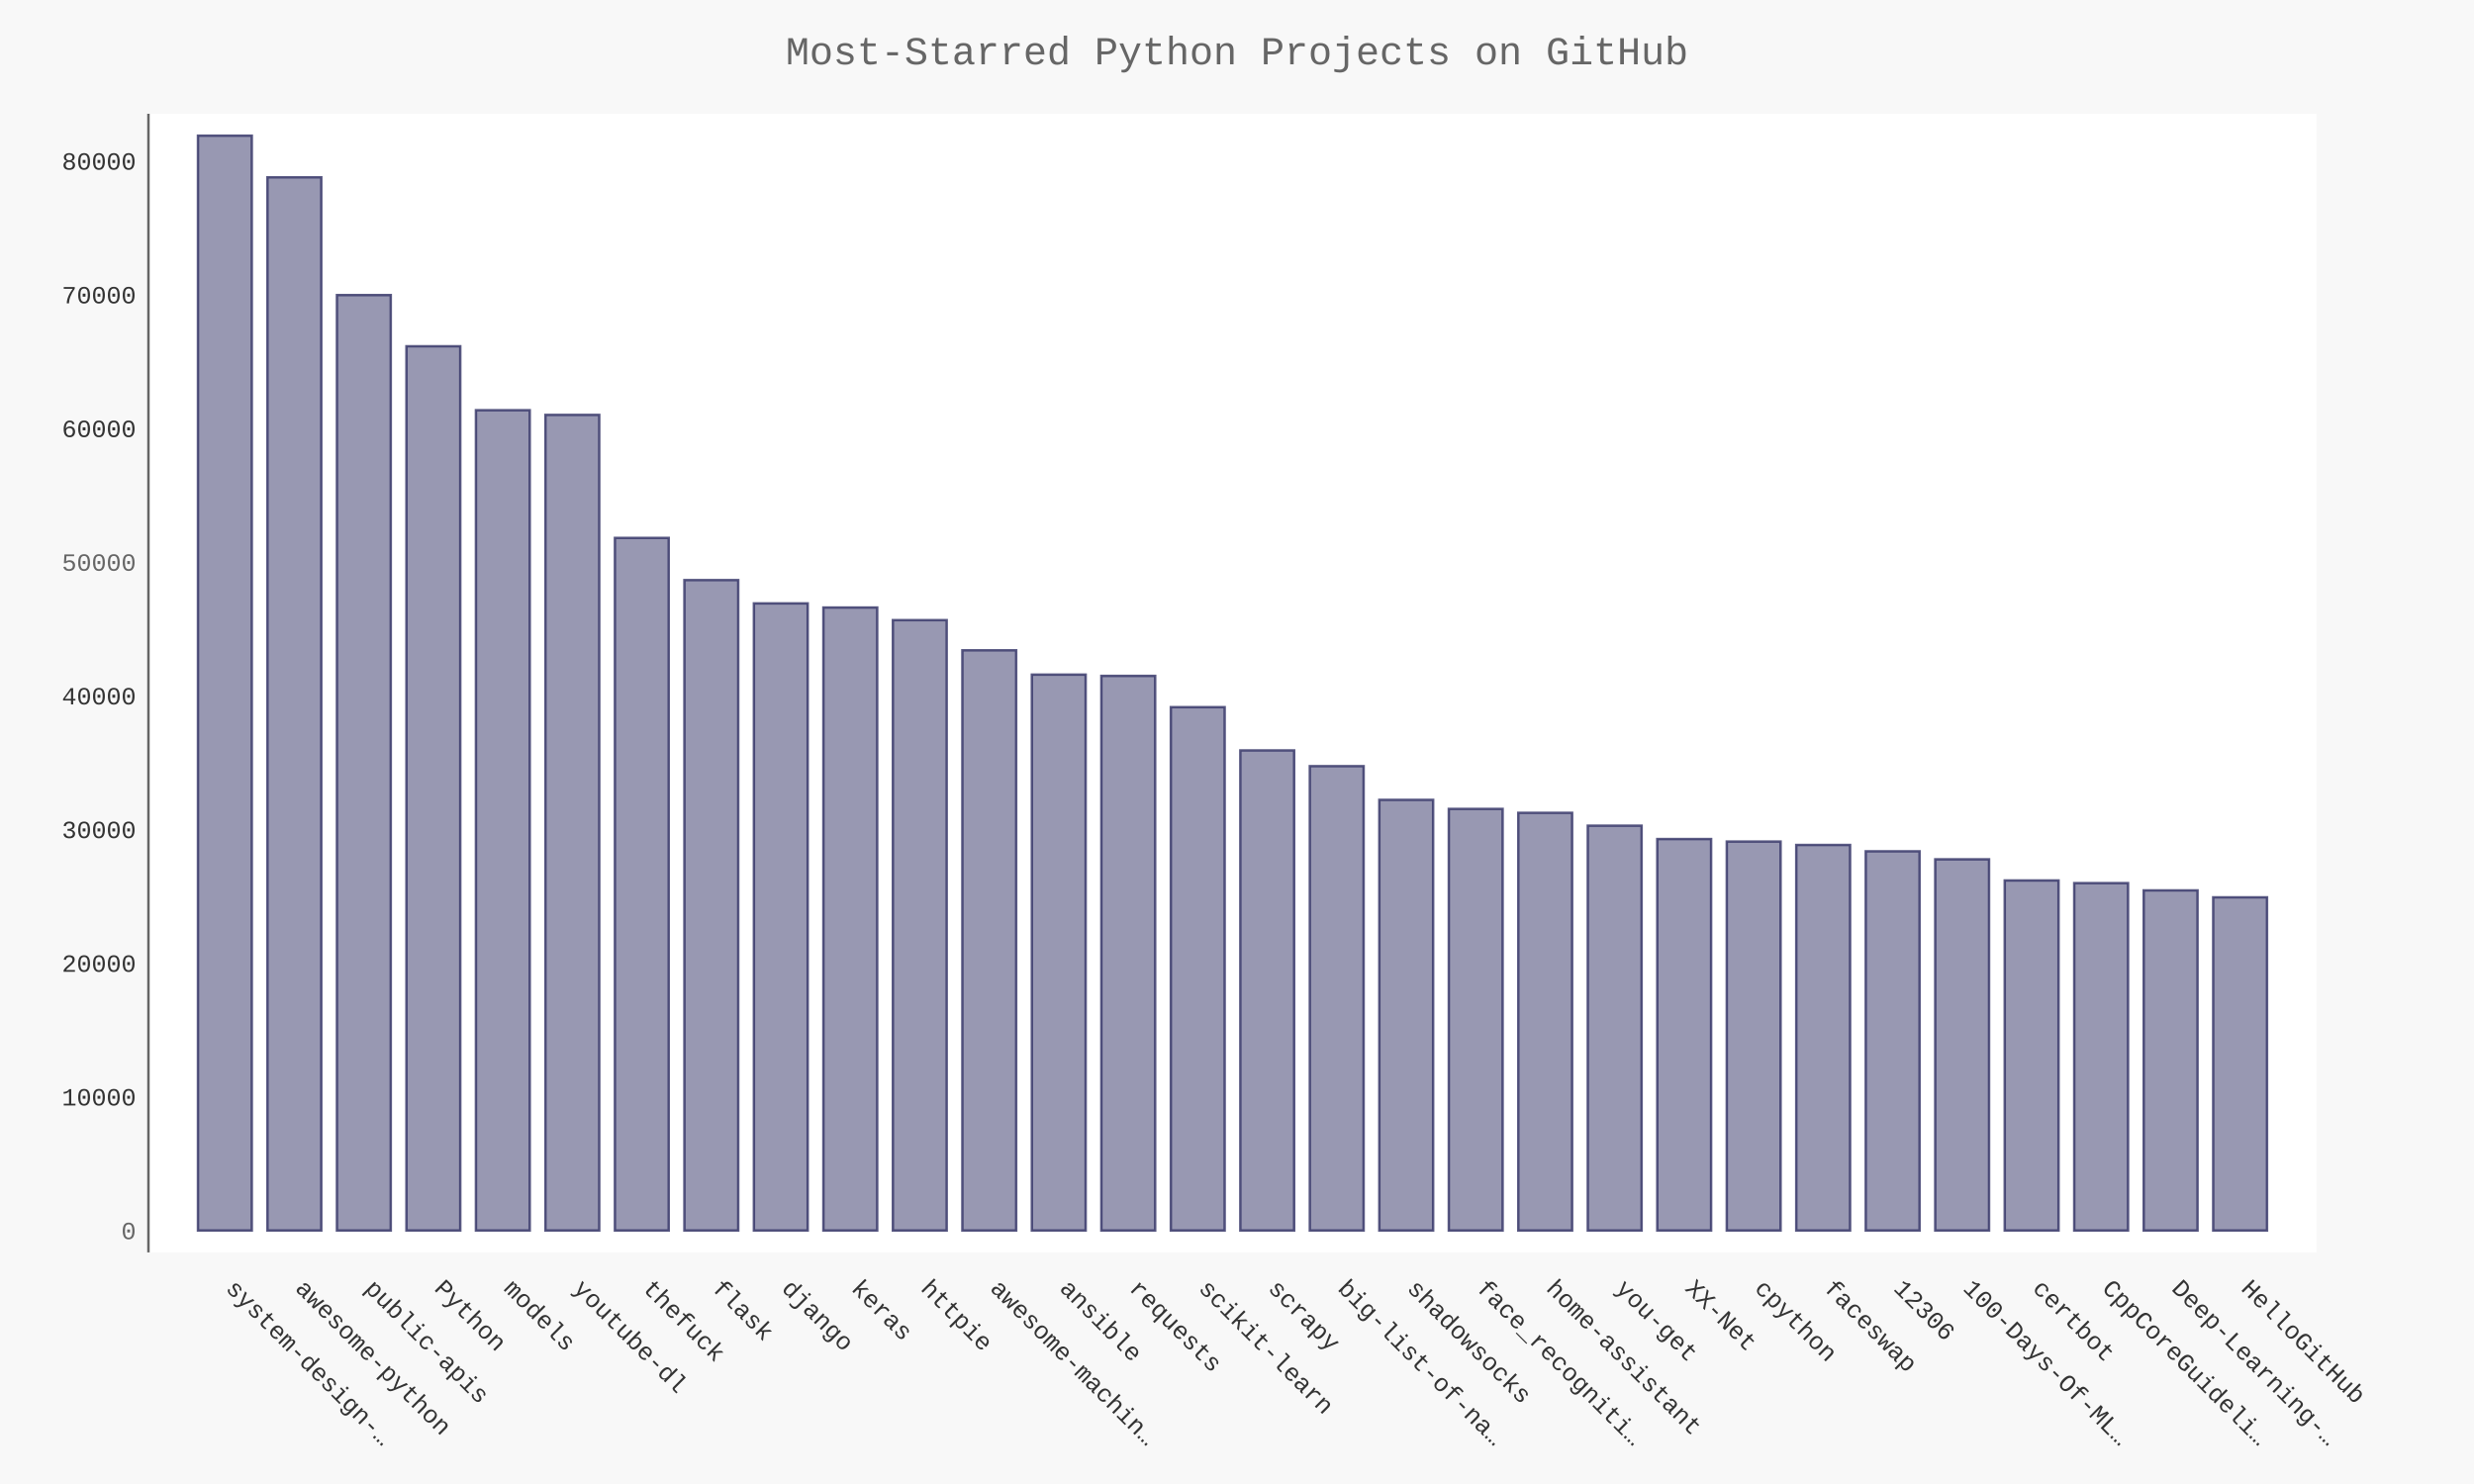
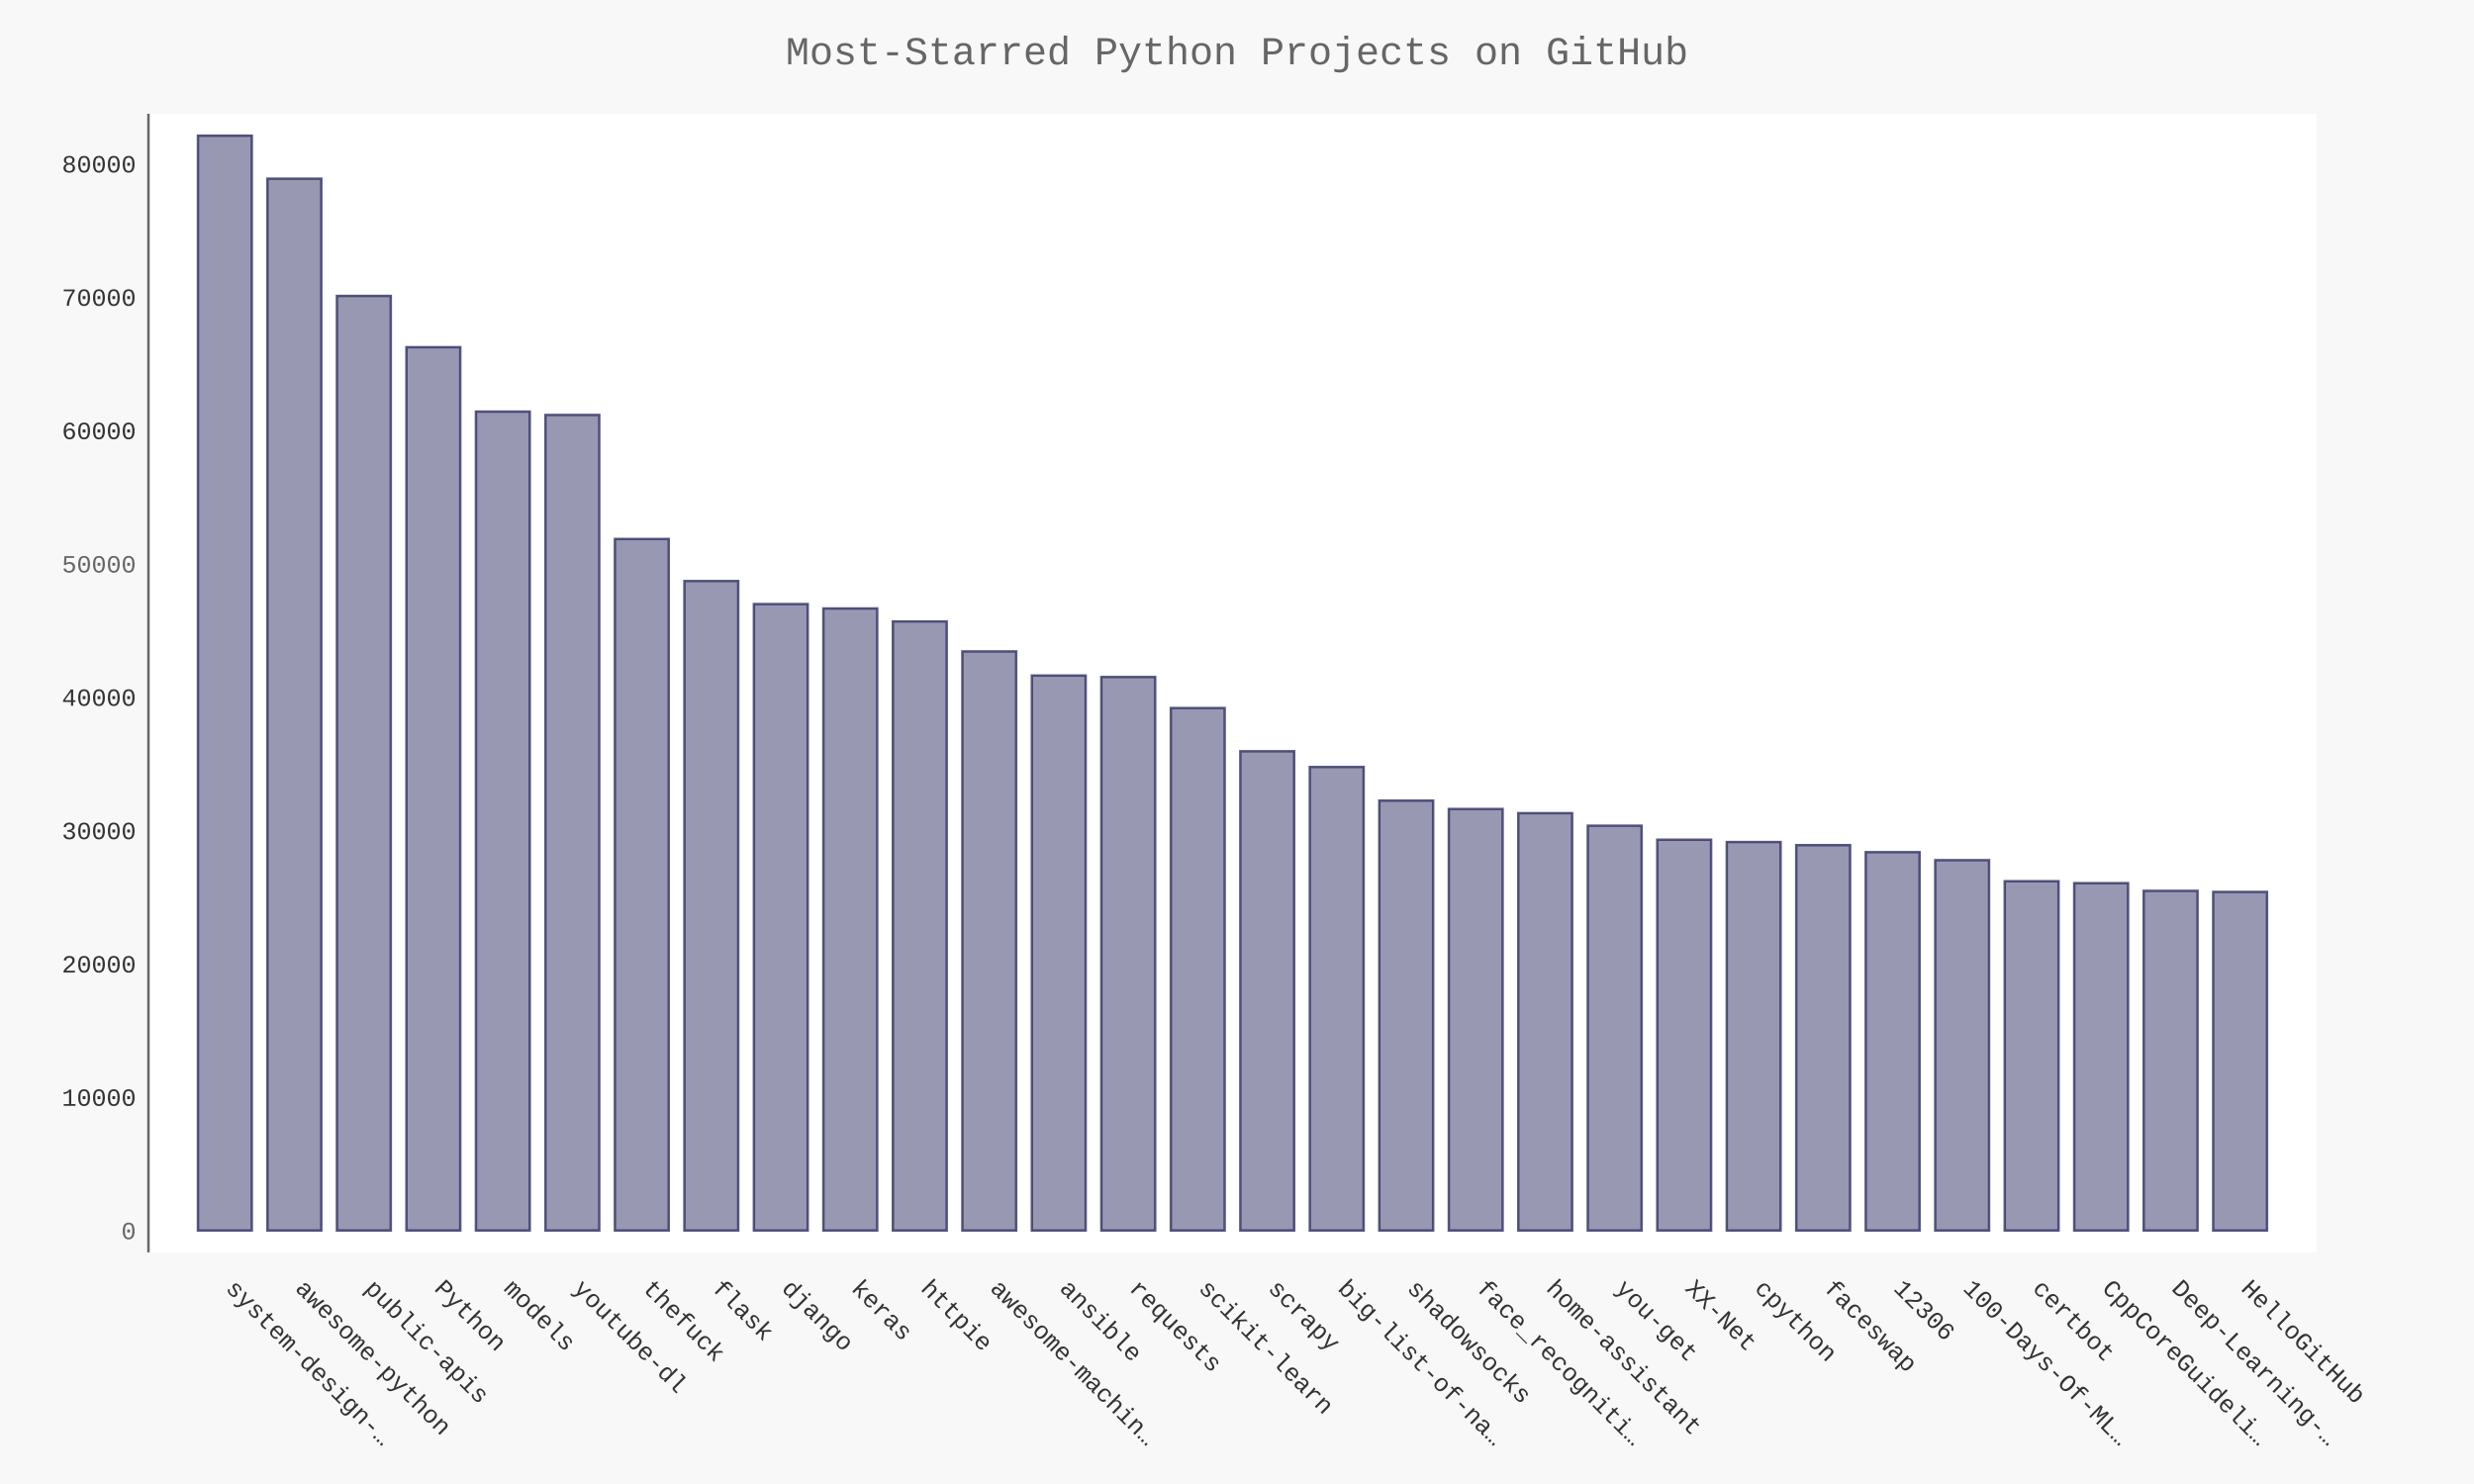
- <svg xmlns="http://www.w3.org/2000/svg" id="chart-fe923cab-a048-4718-bad2-203f5459e405" class="pygal-chart" viewBox="0 0 1000 600">
+ <svg xmlns="http://www.w3.org/2000/svg" xmlns:xlink="http://www.w3.org/1999/xlink" id="chart-261859da-b14a-4b76-8d7b-2ad2fc90c493" class="pygal-chart" viewBox="0 0 1000 600">
  <defs>
-     <style type="text/css">#chart-fe923cab-a048-4718-bad2-203f5459e405{-webkit-user-select:none;-webkit-font-smoothing:antialiased;font-family:Consolas,"Liberation Mono",Menlo,Courier,monospace}#chart-fe923cab-a048-4718-bad2-203f5459e405 .title{font-family:Consolas,"Liberation Mono",Menlo,Courier,monospace;font-size:16px}#chart-fe923cab-a048-4718-bad2-203f5459e405 .legends .legend text{font-family:Consolas,"Liberation Mono",Menlo,Courier,monospace;font-size:14px}#chart-fe923cab-a048-4718-bad2-203f5459e405 .axis text{font-family:Consolas,"Liberation Mono",Menlo,Courier,monospace;font-size:10px}#chart-fe923cab-a048-4718-bad2-203f5459e405 .axis text.major{font-family:Consolas,"Liberation Mono",Menlo,Courier,monospace;font-size:10px}#chart-fe923cab-a048-4718-bad2-203f5459e405 .text-overlay text.value{font-family:Consolas,"Liberation Mono",Menlo,Courier,monospace;font-size:16px}#chart-fe923cab-a048-4718-bad2-203f5459e405 .text-overlay text.label{font-family:Consolas,"Liberation Mono",Menlo,Courier,monospace;font-size:10px}#chart-fe923cab-a048-4718-bad2-203f5459e405 .tooltip{font-family:Consolas,"Liberation Mono",Menlo,Courier,monospace;font-size:14px}#chart-fe923cab-a048-4718-bad2-203f5459e405 text.no_data{font-family:Consolas,"Liberation Mono",Menlo,Courier,monospace;font-size:64px}
- #chart-fe923cab-a048-4718-bad2-203f5459e405{background-color:#f8f8f8}#chart-fe923cab-a048-4718-bad2-203f5459e405 path,#chart-fe923cab-a048-4718-bad2-203f5459e405 line,#chart-fe923cab-a048-4718-bad2-203f5459e405 rect,#chart-fe923cab-a048-4718-bad2-203f5459e405 circle{-webkit-transition:250ms ease-in;-moz-transition:250ms ease-in;transition:250ms ease-in}#chart-fe923cab-a048-4718-bad2-203f5459e405 .graph &gt; .background{fill:#f8f8f8}#chart-fe923cab-a048-4718-bad2-203f5459e405 .plot &gt; .background{fill:#ffffff}#chart-fe923cab-a048-4718-bad2-203f5459e405 .graph{fill:#333}#chart-fe923cab-a048-4718-bad2-203f5459e405 text.no_data{fill:#666}#chart-fe923cab-a048-4718-bad2-203f5459e405 .title{fill:#666}#chart-fe923cab-a048-4718-bad2-203f5459e405 .legends .legend text{fill:#333}#chart-fe923cab-a048-4718-bad2-203f5459e405 .legends .legend:hover text{fill:#666}#chart-fe923cab-a048-4718-bad2-203f5459e405 .axis .line{stroke:#666}#chart-fe923cab-a048-4718-bad2-203f5459e405 .axis .guide.line{stroke:rgba(0,0,0,0.5)}#chart-fe923cab-a048-4718-bad2-203f5459e405 .axis .major.line{stroke:#333}#chart-fe923cab-a048-4718-bad2-203f5459e405 .axis text.major{fill:#666}#chart-fe923cab-a048-4718-bad2-203f5459e405 .axis.y .guides:hover .guide.line,#chart-fe923cab-a048-4718-bad2-203f5459e405 .line-graph .axis.x .guides:hover .guide.line,#chart-fe923cab-a048-4718-bad2-203f5459e405 .stackedline-graph .axis.x .guides:hover .guide.line,#chart-fe923cab-a048-4718-bad2-203f5459e405 .xy-graph .axis.x .guides:hover .guide.line{stroke:#666}#chart-fe923cab-a048-4718-bad2-203f5459e405 .axis .guides:hover text{fill:#666}#chart-fe923cab-a048-4718-bad2-203f5459e405 .reactive{fill-opacity:.5;stroke-opacity:.8}#chart-fe923cab-a048-4718-bad2-203f5459e405 .ci{stroke:#333}#chart-fe923cab-a048-4718-bad2-203f5459e405 .reactive.active,#chart-fe923cab-a048-4718-bad2-203f5459e405 .active .reactive{fill-opacity:.9;stroke-opacity:.9;stroke-width:4}#chart-fe923cab-a048-4718-bad2-203f5459e405 .ci .reactive.active{stroke-width:1.5}#chart-fe923cab-a048-4718-bad2-203f5459e405 .series text{fill:#666}#chart-fe923cab-a048-4718-bad2-203f5459e405 .tooltip rect{fill:#ffffff;stroke:#666;-webkit-transition:opacity 250ms ease-in;-moz-transition:opacity 250ms ease-in;transition:opacity 250ms ease-in}#chart-fe923cab-a048-4718-bad2-203f5459e405 .tooltip .label{fill:#333}#chart-fe923cab-a048-4718-bad2-203f5459e405 .tooltip .label{fill:#333}#chart-fe923cab-a048-4718-bad2-203f5459e405 .tooltip .legend{font-size:.8em;fill:rgba(0,0,0,0.5)}#chart-fe923cab-a048-4718-bad2-203f5459e405 .tooltip .x_label{font-size:.6em;fill:#666}#chart-fe923cab-a048-4718-bad2-203f5459e405 .tooltip .xlink{font-size:.5em;text-decoration:underline}#chart-fe923cab-a048-4718-bad2-203f5459e405 .tooltip .value{font-size:1.5em}#chart-fe923cab-a048-4718-bad2-203f5459e405 .bound{font-size:.5em}#chart-fe923cab-a048-4718-bad2-203f5459e405 .max-value{font-size:.75em;fill:rgba(0,0,0,0.5)}#chart-fe923cab-a048-4718-bad2-203f5459e405 .map-element{fill:#ffffff;stroke:rgba(0,0,0,0.5) !important}#chart-fe923cab-a048-4718-bad2-203f5459e405 .map-element .reactive{fill-opacity:inherit;stroke-opacity:inherit}#chart-fe923cab-a048-4718-bad2-203f5459e405 .color-0,#chart-fe923cab-a048-4718-bad2-203f5459e405 .color-0 a:visited{stroke:#333366;fill:#333366}#chart-fe923cab-a048-4718-bad2-203f5459e405 .text-overlay .color-0 text{fill:black}
- #chart-fe923cab-a048-4718-bad2-203f5459e405 text.no_data{text-anchor:middle}#chart-fe923cab-a048-4718-bad2-203f5459e405 .guide.line{fill:none}#chart-fe923cab-a048-4718-bad2-203f5459e405 .centered{text-anchor:middle}#chart-fe923cab-a048-4718-bad2-203f5459e405 .title{text-anchor:middle}#chart-fe923cab-a048-4718-bad2-203f5459e405 .legends .legend text{fill-opacity:1}#chart-fe923cab-a048-4718-bad2-203f5459e405 .axis.x text{text-anchor:middle}#chart-fe923cab-a048-4718-bad2-203f5459e405 .axis.x:not(.web) text[transform]{text-anchor:start}#chart-fe923cab-a048-4718-bad2-203f5459e405 .axis.x:not(.web) text[transform].backwards{text-anchor:end}#chart-fe923cab-a048-4718-bad2-203f5459e405 .axis.y text{text-anchor:end}#chart-fe923cab-a048-4718-bad2-203f5459e405 .axis.y text[transform].backwards{text-anchor:start}#chart-fe923cab-a048-4718-bad2-203f5459e405 .axis.y2 text{text-anchor:start}#chart-fe923cab-a048-4718-bad2-203f5459e405 .axis.y2 text[transform].backwards{text-anchor:end}#chart-fe923cab-a048-4718-bad2-203f5459e405 .axis .guide.line{stroke-dasharray:4,4}#chart-fe923cab-a048-4718-bad2-203f5459e405 .axis .major.guide.line{stroke-dasharray:6,6}#chart-fe923cab-a048-4718-bad2-203f5459e405 .horizontal .axis.y .guide.line,#chart-fe923cab-a048-4718-bad2-203f5459e405 .horizontal .axis.y2 .guide.line,#chart-fe923cab-a048-4718-bad2-203f5459e405 .vertical .axis.x .guide.line{opacity:0}#chart-fe923cab-a048-4718-bad2-203f5459e405 .horizontal .axis.always_show .guide.line,#chart-fe923cab-a048-4718-bad2-203f5459e405 .vertical .axis.always_show .guide.line{opacity:1 !important}#chart-fe923cab-a048-4718-bad2-203f5459e405 .axis.y .guides:hover .guide.line,#chart-fe923cab-a048-4718-bad2-203f5459e405 .axis.y2 .guides:hover .guide.line,#chart-fe923cab-a048-4718-bad2-203f5459e405 .axis.x .guides:hover .guide.line{opacity:1}#chart-fe923cab-a048-4718-bad2-203f5459e405 .axis .guides:hover text{opacity:1}#chart-fe923cab-a048-4718-bad2-203f5459e405 .nofill{fill:none}#chart-fe923cab-a048-4718-bad2-203f5459e405 .subtle-fill{fill-opacity:.2}#chart-fe923cab-a048-4718-bad2-203f5459e405 .dot{stroke-width:1px;fill-opacity:1}#chart-fe923cab-a048-4718-bad2-203f5459e405 .dot.active{stroke-width:5px}#chart-fe923cab-a048-4718-bad2-203f5459e405 .dot.negative{fill:transparent}#chart-fe923cab-a048-4718-bad2-203f5459e405 text,#chart-fe923cab-a048-4718-bad2-203f5459e405 tspan{stroke:none !important}#chart-fe923cab-a048-4718-bad2-203f5459e405 .series text.active{opacity:1}#chart-fe923cab-a048-4718-bad2-203f5459e405 .tooltip rect{fill-opacity:.95;stroke-width:.5}#chart-fe923cab-a048-4718-bad2-203f5459e405 .tooltip text{fill-opacity:1}#chart-fe923cab-a048-4718-bad2-203f5459e405 .showable{visibility:hidden}#chart-fe923cab-a048-4718-bad2-203f5459e405 .showable.shown{visibility:visible}#chart-fe923cab-a048-4718-bad2-203f5459e405 .gauge-background{fill:rgba(229,229,229,1);stroke:none}#chart-fe923cab-a048-4718-bad2-203f5459e405 .bg-lines{stroke:#f8f8f8;stroke-width:2px}</style>
+     <style type="text/css">#chart-261859da-b14a-4b76-8d7b-2ad2fc90c493{-webkit-user-select:none;-webkit-font-smoothing:antialiased;font-family:Consolas,"Liberation Mono",Menlo,Courier,monospace}#chart-261859da-b14a-4b76-8d7b-2ad2fc90c493 .title{font-family:Consolas,"Liberation Mono",Menlo,Courier,monospace;font-size:16px}#chart-261859da-b14a-4b76-8d7b-2ad2fc90c493 .legends .legend text{font-family:Consolas,"Liberation Mono",Menlo,Courier,monospace;font-size:14px}#chart-261859da-b14a-4b76-8d7b-2ad2fc90c493 .axis text{font-family:Consolas,"Liberation Mono",Menlo,Courier,monospace;font-size:10px}#chart-261859da-b14a-4b76-8d7b-2ad2fc90c493 .axis text.major{font-family:Consolas,"Liberation Mono",Menlo,Courier,monospace;font-size:10px}#chart-261859da-b14a-4b76-8d7b-2ad2fc90c493 .text-overlay text.value{font-family:Consolas,"Liberation Mono",Menlo,Courier,monospace;font-size:16px}#chart-261859da-b14a-4b76-8d7b-2ad2fc90c493 .text-overlay text.label{font-family:Consolas,"Liberation Mono",Menlo,Courier,monospace;font-size:10px}#chart-261859da-b14a-4b76-8d7b-2ad2fc90c493 .tooltip{font-family:Consolas,"Liberation Mono",Menlo,Courier,monospace;font-size:14px}#chart-261859da-b14a-4b76-8d7b-2ad2fc90c493 text.no_data{font-family:Consolas,"Liberation Mono",Menlo,Courier,monospace;font-size:64px}
+ #chart-261859da-b14a-4b76-8d7b-2ad2fc90c493{background-color:#f8f8f8}#chart-261859da-b14a-4b76-8d7b-2ad2fc90c493 path,#chart-261859da-b14a-4b76-8d7b-2ad2fc90c493 line,#chart-261859da-b14a-4b76-8d7b-2ad2fc90c493 rect,#chart-261859da-b14a-4b76-8d7b-2ad2fc90c493 circle{-webkit-transition:250ms ease-in;-moz-transition:250ms ease-in;transition:250ms ease-in}#chart-261859da-b14a-4b76-8d7b-2ad2fc90c493 .graph &gt; .background{fill:#f8f8f8}#chart-261859da-b14a-4b76-8d7b-2ad2fc90c493 .plot &gt; .background{fill:#ffffff}#chart-261859da-b14a-4b76-8d7b-2ad2fc90c493 .graph{fill:#333}#chart-261859da-b14a-4b76-8d7b-2ad2fc90c493 text.no_data{fill:#666}#chart-261859da-b14a-4b76-8d7b-2ad2fc90c493 .title{fill:#666}#chart-261859da-b14a-4b76-8d7b-2ad2fc90c493 .legends .legend text{fill:#333}#chart-261859da-b14a-4b76-8d7b-2ad2fc90c493 .legends .legend:hover text{fill:#666}#chart-261859da-b14a-4b76-8d7b-2ad2fc90c493 .axis .line{stroke:#666}#chart-261859da-b14a-4b76-8d7b-2ad2fc90c493 .axis .guide.line{stroke:rgba(0,0,0,0.5)}#chart-261859da-b14a-4b76-8d7b-2ad2fc90c493 .axis .major.line{stroke:#333}#chart-261859da-b14a-4b76-8d7b-2ad2fc90c493 .axis text.major{fill:#666}#chart-261859da-b14a-4b76-8d7b-2ad2fc90c493 .axis.y .guides:hover .guide.line,#chart-261859da-b14a-4b76-8d7b-2ad2fc90c493 .line-graph .axis.x .guides:hover .guide.line,#chart-261859da-b14a-4b76-8d7b-2ad2fc90c493 .stackedline-graph .axis.x .guides:hover .guide.line,#chart-261859da-b14a-4b76-8d7b-2ad2fc90c493 .xy-graph .axis.x .guides:hover .guide.line{stroke:#666}#chart-261859da-b14a-4b76-8d7b-2ad2fc90c493 .axis .guides:hover text{fill:#666}#chart-261859da-b14a-4b76-8d7b-2ad2fc90c493 .reactive{fill-opacity:.5;stroke-opacity:.8}#chart-261859da-b14a-4b76-8d7b-2ad2fc90c493 .ci{stroke:#333}#chart-261859da-b14a-4b76-8d7b-2ad2fc90c493 .reactive.active,#chart-261859da-b14a-4b76-8d7b-2ad2fc90c493 .active .reactive{fill-opacity:.9;stroke-opacity:.9;stroke-width:4}#chart-261859da-b14a-4b76-8d7b-2ad2fc90c493 .ci .reactive.active{stroke-width:1.5}#chart-261859da-b14a-4b76-8d7b-2ad2fc90c493 .series text{fill:#666}#chart-261859da-b14a-4b76-8d7b-2ad2fc90c493 .tooltip rect{fill:#ffffff;stroke:#666;-webkit-transition:opacity 250ms ease-in;-moz-transition:opacity 250ms ease-in;transition:opacity 250ms ease-in}#chart-261859da-b14a-4b76-8d7b-2ad2fc90c493 .tooltip .label{fill:#333}#chart-261859da-b14a-4b76-8d7b-2ad2fc90c493 .tooltip .label{fill:#333}#chart-261859da-b14a-4b76-8d7b-2ad2fc90c493 .tooltip .legend{font-size:.8em;fill:rgba(0,0,0,0.5)}#chart-261859da-b14a-4b76-8d7b-2ad2fc90c493 .tooltip .x_label{font-size:.6em;fill:#666}#chart-261859da-b14a-4b76-8d7b-2ad2fc90c493 .tooltip .xlink{font-size:.5em;text-decoration:underline}#chart-261859da-b14a-4b76-8d7b-2ad2fc90c493 .tooltip .value{font-size:1.5em}#chart-261859da-b14a-4b76-8d7b-2ad2fc90c493 .bound{font-size:.5em}#chart-261859da-b14a-4b76-8d7b-2ad2fc90c493 .max-value{font-size:.75em;fill:rgba(0,0,0,0.5)}#chart-261859da-b14a-4b76-8d7b-2ad2fc90c493 .map-element{fill:#ffffff;stroke:rgba(0,0,0,0.5) !important}#chart-261859da-b14a-4b76-8d7b-2ad2fc90c493 .map-element .reactive{fill-opacity:inherit;stroke-opacity:inherit}#chart-261859da-b14a-4b76-8d7b-2ad2fc90c493 .color-0,#chart-261859da-b14a-4b76-8d7b-2ad2fc90c493 .color-0 a:visited{stroke:#333366;fill:#333366}#chart-261859da-b14a-4b76-8d7b-2ad2fc90c493 .text-overlay .color-0 text{fill:black}
+ #chart-261859da-b14a-4b76-8d7b-2ad2fc90c493 text.no_data{text-anchor:middle}#chart-261859da-b14a-4b76-8d7b-2ad2fc90c493 .guide.line{fill:none}#chart-261859da-b14a-4b76-8d7b-2ad2fc90c493 .centered{text-anchor:middle}#chart-261859da-b14a-4b76-8d7b-2ad2fc90c493 .title{text-anchor:middle}#chart-261859da-b14a-4b76-8d7b-2ad2fc90c493 .legends .legend text{fill-opacity:1}#chart-261859da-b14a-4b76-8d7b-2ad2fc90c493 .axis.x text{text-anchor:middle}#chart-261859da-b14a-4b76-8d7b-2ad2fc90c493 .axis.x:not(.web) text[transform]{text-anchor:start}#chart-261859da-b14a-4b76-8d7b-2ad2fc90c493 .axis.x:not(.web) text[transform].backwards{text-anchor:end}#chart-261859da-b14a-4b76-8d7b-2ad2fc90c493 .axis.y text{text-anchor:end}#chart-261859da-b14a-4b76-8d7b-2ad2fc90c493 .axis.y text[transform].backwards{text-anchor:start}#chart-261859da-b14a-4b76-8d7b-2ad2fc90c493 .axis.y2 text{text-anchor:start}#chart-261859da-b14a-4b76-8d7b-2ad2fc90c493 .axis.y2 text[transform].backwards{text-anchor:end}#chart-261859da-b14a-4b76-8d7b-2ad2fc90c493 .axis .guide.line{stroke-dasharray:4,4}#chart-261859da-b14a-4b76-8d7b-2ad2fc90c493 .axis .major.guide.line{stroke-dasharray:6,6}#chart-261859da-b14a-4b76-8d7b-2ad2fc90c493 .horizontal .axis.y .guide.line,#chart-261859da-b14a-4b76-8d7b-2ad2fc90c493 .horizontal .axis.y2 .guide.line,#chart-261859da-b14a-4b76-8d7b-2ad2fc90c493 .vertical .axis.x .guide.line{opacity:0}#chart-261859da-b14a-4b76-8d7b-2ad2fc90c493 .horizontal .axis.always_show .guide.line,#chart-261859da-b14a-4b76-8d7b-2ad2fc90c493 .vertical .axis.always_show .guide.line{opacity:1 !important}#chart-261859da-b14a-4b76-8d7b-2ad2fc90c493 .axis.y .guides:hover .guide.line,#chart-261859da-b14a-4b76-8d7b-2ad2fc90c493 .axis.y2 .guides:hover .guide.line,#chart-261859da-b14a-4b76-8d7b-2ad2fc90c493 .axis.x .guides:hover .guide.line{opacity:1}#chart-261859da-b14a-4b76-8d7b-2ad2fc90c493 .axis .guides:hover text{opacity:1}#chart-261859da-b14a-4b76-8d7b-2ad2fc90c493 .nofill{fill:none}#chart-261859da-b14a-4b76-8d7b-2ad2fc90c493 .subtle-fill{fill-opacity:.2}#chart-261859da-b14a-4b76-8d7b-2ad2fc90c493 .dot{stroke-width:1px;fill-opacity:1}#chart-261859da-b14a-4b76-8d7b-2ad2fc90c493 .dot.active{stroke-width:5px}#chart-261859da-b14a-4b76-8d7b-2ad2fc90c493 .dot.negative{fill:transparent}#chart-261859da-b14a-4b76-8d7b-2ad2fc90c493 text,#chart-261859da-b14a-4b76-8d7b-2ad2fc90c493 tspan{stroke:none !important}#chart-261859da-b14a-4b76-8d7b-2ad2fc90c493 .series text.active{opacity:1}#chart-261859da-b14a-4b76-8d7b-2ad2fc90c493 .tooltip rect{fill-opacity:.95;stroke-width:.5}#chart-261859da-b14a-4b76-8d7b-2ad2fc90c493 .tooltip text{fill-opacity:1}#chart-261859da-b14a-4b76-8d7b-2ad2fc90c493 .showable{visibility:hidden}#chart-261859da-b14a-4b76-8d7b-2ad2fc90c493 .showable.shown{visibility:visible}#chart-261859da-b14a-4b76-8d7b-2ad2fc90c493 .gauge-background{fill:rgba(229,229,229,1);stroke:none}#chart-261859da-b14a-4b76-8d7b-2ad2fc90c493 .bg-lines{stroke:#f8f8f8;stroke-width:2px}</style>
  </defs>
  <g class="graph bar-graph vertical">
    <rect class="background" height="600" width="1000" x="0" y="0" />
    <g class="plot" transform="translate(60, 46)">
      <rect class="background" height="460.36" width="876.36" x="0" y="0" />
      <g class="axis y">
        <g class="guides">
          <text class="major" x="-5" y="455.007">0</text>
        </g>
        <g class="guides">
-           <text class="" x="-5" y="400.956">10000</text>
-         </g>
-         <g class="guides">
-           <text class="" x="-5" y="346.904">20000</text>
-         </g>
-         <g class="guides">
-           <text class="" x="-5" y="292.853">30000</text>
-         </g>
-         <g class="guides">
-           <text class="" x="-5" y="238.802">40000</text>
-         </g>
-         <g class="guides">
-           <text class="major" x="-5" y="184.75">50000</text>
-         </g>
-         <g class="guides">
-           <text class="" x="-5" y="130.699">60000</text>
-         </g>
-         <g class="guides">
-           <text class="" x="-5" y="76.647">70000</text>
-         </g>
-         <g class="guides">
-           <text class="" x="-5" y="22.596">80000</text>
+           <text class="" x="-5" y="401.097">10000</text>
+         </g>
+         <g class="guides">
+           <text class="" x="-5" y="347.187">20000</text>
+         </g>
+         <g class="guides">
+           <text class="" x="-5" y="293.278">30000</text>
+         </g>
+         <g class="guides">
+           <text class="" x="-5" y="239.368">40000</text>
+         </g>
+         <g class="guides">
+           <text class="major" x="-5" y="185.458">50000</text>
+         </g>
+         <g class="guides">
+           <text class="" x="-5" y="131.548">60000</text>
+         </g>
+         <g class="guides">
+           <text class="" x="-5" y="77.638">70000</text>
+         </g>
+         <g class="guides">
+           <text class="" x="-5" y="23.728">80000</text>
        </g>
      </g>
      <g class="axis x">
        <path class="line" d="M0 0 v460.36" />
        <g class="guides">
          <path class="guide line" d="M30.897 0 v460.36" />
          <text class="" x="30.897" y="475.36" transform="rotate(45 30.89732 475.3604)">system-design-…</text>
        </g>
        <g class="guides">
          <path class="guide line" d="M58.986 0 v460.36" />
          <text class="" x="58.986" y="475.36" transform="rotate(45 58.9858 475.3604)">awesome-python</text>
        </g>
        <g class="guides">
          <path class="guide line" d="M87.074 0 v460.36" />
          <text class="" x="87.074" y="475.36" transform="rotate(45 87.07427 475.3604)">public-apis</text>
        </g>
        <g class="guides">
          <path class="guide line" d="M115.163 0 v460.36" />
          <text class="" x="115.163" y="475.36" transform="rotate(45 115.1627 475.3604)">Python</text>
        </g>
        <g class="guides">
          <path class="guide line" d="M143.251 0 v460.36" />
          <text class="" x="143.251" y="475.36" transform="rotate(45 143.2512 475.3604)">models</text>
        </g>
        <g class="guides">
          <path class="guide line" d="M171.34 0 v460.36" />
          <text class="" x="171.34" y="475.36" transform="rotate(45 171.3397 475.3604)">youtube-dl</text>
        </g>
        <g class="guides">
          <path class="guide line" d="M199.428 0 v460.36" />
          <text class="" x="199.428" y="475.36" transform="rotate(45 199.4282 475.3604)">thefuck</text>
        </g>
        <g class="guides">
          <path class="guide line" d="M227.517 0 v460.36" />
          <text class="" x="227.517" y="475.36" transform="rotate(45 227.5166 475.3604)">flask</text>
        </g>
        <g class="guides">
          <path class="guide line" d="M255.605 0 v460.36" />
          <text class="" x="255.605" y="475.36" transform="rotate(45 255.6051 475.3604)">django</text>
        </g>
        <g class="guides">
          <path class="guide line" d="M283.694 0 v460.36" />
          <text class="" x="283.694" y="475.36" transform="rotate(45 283.6936 475.3604)">keras</text>
        </g>
        <g class="guides">
          <path class="guide line" d="M311.782 0 v460.36" />
          <text class="" x="311.782" y="475.36" transform="rotate(45 311.7821 475.3604)">httpie</text>
        </g>
        <g class="guides">
          <path class="guide line" d="M339.871 0 v460.36" />
          <text class="" x="339.871" y="475.36" transform="rotate(45 339.8705 475.3604)">awesome-machin…</text>
        </g>
        <g class="guides">
          <path class="guide line" d="M367.959 0 v460.36" />
          <text class="" x="367.959" y="475.36" transform="rotate(45 367.959 475.3604)">ansible</text>
        </g>
        <g class="guides">
          <path class="guide line" d="M396.047 0 v460.36" />
          <text class="" x="396.047" y="475.36" transform="rotate(45 396.0475 475.3604)">requests</text>
        </g>
        <g class="guides">
          <path class="guide line" d="M424.136 0 v460.36" />
          <text class="" x="424.136" y="475.36" transform="rotate(45 424.136 475.3604)">scikit-learn</text>
        </g>
        <g class="guides">
          <path class="guide line" d="M452.224 0 v460.36" />
          <text class="" x="452.224" y="475.36" transform="rotate(45 452.2244 475.3604)">scrapy</text>
        </g>
        <g class="guides">
          <path class="guide line" d="M480.313 0 v460.36" />
          <text class="" x="480.313" y="475.36" transform="rotate(45 480.3129 475.3604)">big-list-of-na…</text>
        </g>
        <g class="guides">
          <path class="guide line" d="M508.401 0 v460.36" />
          <text class="" x="508.401" y="475.36" transform="rotate(45 508.4014 475.3604)">shadowsocks</text>
        </g>
        <g class="guides">
          <path class="guide line" d="M536.49 0 v460.36" />
          <text class="" x="536.49" y="475.36" transform="rotate(45 536.4899 475.3604)">face_recogniti…</text>
        </g>
        <g class="guides">
          <path class="guide line" d="M564.578 0 v460.36" />
          <text class="" x="564.578" y="475.36" transform="rotate(45 564.5783 475.3604)">home-assistant</text>
        </g>
        <g class="guides">
          <path class="guide line" d="M592.667 0 v460.36" />
          <text class="" x="592.667" y="475.36" transform="rotate(45 592.6668 475.3604)">you-get</text>
        </g>
        <g class="guides">
          <path class="guide line" d="M620.755 0 v460.36" />
          <text class="" x="620.755" y="475.36" transform="rotate(45 620.7553 475.3604)">XX-Net</text>
        </g>
        <g class="guides">
          <path class="guide line" d="M648.844 0 v460.36" />
          <text class="" x="648.844" y="475.36" transform="rotate(45 648.8438 475.3604)">cpython</text>
        </g>
        <g class="guides">
          <path class="guide line" d="M676.932 0 v460.36" />
          <text class="" x="676.932" y="475.36" transform="rotate(45 676.9322 475.3604)">faceswap</text>
        </g>
        <g class="guides">
          <path class="guide line" d="M705.021 0 v460.36" />
          <text class="" x="705.021" y="475.36" transform="rotate(45 705.0207 475.3604)">12306</text>
        </g>
        <g class="guides">
          <path class="guide line" d="M733.109 0 v460.36" />
          <text class="" x="733.109" y="475.36" transform="rotate(45 733.1092 475.3604)">100-Days-Of-ML…</text>
        </g>
        <g class="guides">
          <path class="guide line" d="M761.198 0 v460.36" />
          <text class="" x="761.198" y="475.36" transform="rotate(45 761.1976 475.3604)">certbot</text>
        </g>
        <g class="guides">
          <path class="guide line" d="M789.286 0 v460.36" />
          <text class="" x="789.286" y="475.36" transform="rotate(45 789.2861 475.3604)">CppCoreGuideli…</text>
        </g>
        <g class="guides">
          <path class="guide line" d="M817.375 0 v460.36" />
          <text class="" x="817.375" y="475.36" transform="rotate(45 817.3746 475.3604)">Deep-Learning-…</text>
        </g>
        <g class="guides">
          <path class="guide line" d="M845.463 0 v460.36" />
          <text class="" x="845.463" y="475.36" transform="rotate(45 845.4631 475.3604)">HelloGitHub</text>
        </g>
      </g>
      <g class="series serie-0 color-0">
        <g class="bars">
          <g class="bar">
-             <rect class="rect reactive tooltip-trigger" height="442.654" rx="0" ry="0" width="21.752" x="20.021" y="8.853" />
-           </g>
-           <g class="bar">
-             <rect class="rect reactive tooltip-trigger" height="425.817" rx="0" ry="0" width="21.752" x="48.11" y="25.69" />
-           </g>
-           <g class="bar">
-             <rect class="rect reactive tooltip-trigger" height="378.209" rx="0" ry="0" width="21.752" x="76.198" y="73.299" />
-           </g>
-           <g class="bar">
-             <rect class="rect reactive tooltip-trigger" height="357.512" rx="0" ry="0" width="21.752" x="104.287" y="93.995" />
-           </g>
-           <g class="bar">
-             <rect class="rect reactive tooltip-trigger" height="331.654" rx="0" ry="0" width="21.752" x="132.375" y="119.853" />
-           </g>
-           <g class="bar">
-             <rect class="rect reactive tooltip-trigger" height="329.757" rx="0" ry="0" width="21.752" x="160.464" y="121.75" />
-           </g>
-           <g class="bar">
-             <rect class="rect reactive tooltip-trigger" height="280.019" rx="0" ry="0" width="21.752" x="188.552" y="171.488" />
-           </g>
-           <g class="bar">
-             <rect class="rect reactive tooltip-trigger" height="262.971" rx="0" ry="0" width="21.752" x="216.641" y="188.536" />
-           </g>
-           <g class="bar">
-             <rect class="rect reactive tooltip-trigger" height="253.55" rx="0" ry="0" width="21.752" x="244.729" y="197.957" />
-           </g>
-           <g class="bar">
-             <rect class="rect reactive tooltip-trigger" height="251.88" rx="0" ry="0" width="21.752" x="272.818" y="199.628" />
-           </g>
-           <g class="bar">
-             <rect class="rect reactive tooltip-trigger" height="246.783" rx="0" ry="0" width="21.752" x="300.906" y="204.725" />
-           </g>
-           <g class="bar">
-             <rect class="rect reactive tooltip-trigger" height="234.589" rx="0" ry="0" width="21.752" x="328.995" y="216.919" />
-           </g>
-           <g class="bar">
-             <rect class="rect reactive tooltip-trigger" height="224.751" rx="0" ry="0" width="21.752" x="357.083" y="226.756" />
-           </g>
-           <g class="bar">
-             <rect class="rect reactive tooltip-trigger" height="224.238" rx="0" ry="0" width="21.752" x="385.172" y="227.27" />
-           </g>
-           <g class="bar">
-             <rect class="rect reactive tooltip-trigger" height="211.595" rx="0" ry="0" width="21.752" x="413.26" y="239.912" />
-           </g>
-           <g class="bar">
-             <rect class="rect reactive tooltip-trigger" height="194.104" rx="0" ry="0" width="21.752" x="441.349" y="257.403" />
-           </g>
-           <g class="bar">
-             <rect class="rect reactive tooltip-trigger" height="187.742" rx="0" ry="0" width="21.752" x="469.437" y="263.765" />
-           </g>
-           <g class="bar">
-             <rect class="rect reactive tooltip-trigger" height="174.11" rx="0" ry="0" width="21.752" x="497.526" y="277.397" />
-           </g>
-           <g class="bar">
-             <rect class="rect reactive tooltip-trigger" height="170.457" rx="0" ry="0" width="21.752" x="525.614" y="281.051" />
-           </g>
-           <g class="bar">
-             <rect class="rect reactive tooltip-trigger" height="168.873" rx="0" ry="0" width="21.752" x="553.702" y="282.634" />
-           </g>
-           <g class="bar">
-             <rect class="rect reactive tooltip-trigger" height="163.679" rx="0" ry="0" width="21.752" x="581.791" y="287.829" />
-           </g>
-           <g class="bar">
-             <rect class="rect reactive tooltip-trigger" height="158.273" rx="0" ry="0" width="21.752" x="609.879" y="293.234" />
-           </g>
-           <g class="bar">
-             <rect class="rect reactive tooltip-trigger" height="157.252" rx="0" ry="0" width="21.752" x="637.968" y="294.255" />
-           </g>
-           <g class="bar">
-             <rect class="rect reactive tooltip-trigger" height="155.879" rx="0" ry="0" width="21.752" x="666.056" y="295.628" />
-           </g>
-           <g class="bar">
-             <rect class="rect reactive tooltip-trigger" height="153.311" rx="0" ry="0" width="21.752" x="694.145" y="298.196" />
-           </g>
-           <g class="bar">
-             <rect class="rect reactive tooltip-trigger" height="150.074" rx="0" ry="0" width="21.752" x="722.233" y="301.433" />
-           </g>
-           <g class="bar">
-             <rect class="rect reactive tooltip-trigger" height="141.528" rx="0" ry="0" width="21.752" x="750.322" y="309.979" />
-           </g>
-           <g class="bar">
-             <rect class="rect reactive tooltip-trigger" height="140.453" rx="0" ry="0" width="21.752" x="778.41" y="311.055" />
-           </g>
-           <g class="bar">
-             <rect class="rect reactive tooltip-trigger" height="137.518" rx="0" ry="0" width="21.752" x="806.499" y="313.99" />
-           </g>
-           <g class="bar">
-             <rect class="rect reactive tooltip-trigger" height="134.707" rx="0" ry="0" width="21.752" x="834.587" y="316.8" />
+             <a target="_blank" xlink:href="https://github.com/donnemartin/system-design-primer">
+               <rect class="rect reactive tooltip-trigger" height="442.654" rx="0" ry="0" width="21.752" x="20.021" y="8.853" />
+             </a>
+           </g>
+           <g class="bar">
+             <a target="_blank" xlink:href="https://github.com/vinta/awesome-python">
+               <rect class="rect reactive tooltip-trigger" height="425.263" rx="0" ry="0" width="21.752" x="48.11" y="26.244" />
+             </a>
+           </g>
+           <g class="bar">
+             <a target="_blank" xlink:href="https://github.com/public-apis/public-apis">
+               <rect class="rect reactive tooltip-trigger" height="377.86" rx="0" ry="0" width="21.752" x="76.198" y="73.647" />
+             </a>
+           </g>
+           <g class="bar">
+             <a target="_blank" xlink:href="https://github.com/TheAlgorithms/Python">
+               <rect class="rect reactive tooltip-trigger" height="357.137" rx="0" ry="0" width="21.752" x="104.287" y="94.37" />
+             </a>
+           </g>
+           <g class="bar">
+             <a target="_blank" xlink:href="https://github.com/tensorflow/models">
+               <rect class="rect reactive tooltip-trigger" height="331.093" rx="0" ry="0" width="21.752" x="132.375" y="120.414" />
+             </a>
+           </g>
+           <g class="bar">
+             <a target="_blank" xlink:href="https://github.com/ytdl-org/youtube-dl">
+               <rect class="rect reactive tooltip-trigger" height="329.729" rx="0" ry="0" width="21.752" x="160.464" y="121.778" />
+             </a>
+           </g>
+           <g class="bar">
+             <a target="_blank" xlink:href="https://github.com/nvbn/thefuck">
+               <rect class="rect reactive tooltip-trigger" height="279.593" rx="0" ry="0" width="21.752" x="188.552" y="171.914" />
+             </a>
+           </g>
+           <g class="bar">
+             <a target="_blank" xlink:href="https://github.com/pallets/flask">
+               <rect class="rect reactive tooltip-trigger" height="262.59" rx="0" ry="0" width="21.752" x="216.641" y="188.918" />
+             </a>
+           </g>
+           <g class="bar">
+             <a target="_blank" xlink:href="https://github.com/django/django">
+               <rect class="rect reactive tooltip-trigger" height="253.269" rx="0" ry="0" width="21.752" x="244.729" y="198.239" />
+             </a>
+           </g>
+           <g class="bar">
+             <a target="_blank" xlink:href="https://github.com/keras-team/keras">
+               <rect class="rect reactive tooltip-trigger" height="251.506" rx="0" ry="0" width="21.752" x="272.818" y="200.001" />
+             </a>
+           </g>
+           <g class="bar">
+             <a target="_blank" xlink:href="https://github.com/jakubroztocil/httpie">
+               <rect class="rect reactive tooltip-trigger" height="246.239" rx="0" ry="0" width="21.752" x="300.906" y="205.268" />
+             </a>
+           </g>
+           <g class="bar">
+             <a target="_blank" xlink:href="https://github.com/josephmisiti/awesome-machine-learning">
+               <rect class="rect reactive tooltip-trigger" height="234.131" rx="0" ry="0" width="21.752" x="328.995" y="217.377" />
+             </a>
+           </g>
+           <g class="bar">
+             <a target="_blank" xlink:href="https://github.com/ansible/ansible">
+               <rect class="rect reactive tooltip-trigger" height="224.378" rx="0" ry="0" width="21.752" x="357.083" y="227.129" />
+             </a>
+           </g>
+           <g class="bar">
+             <a target="_blank" xlink:href="https://github.com/psf/requests">
+               <rect class="rect reactive tooltip-trigger" height="223.78" rx="0" ry="0" width="21.752" x="385.172" y="227.727" />
+             </a>
+           </g>
+           <g class="bar">
+             <a target="_blank" xlink:href="https://github.com/scikit-learn/scikit-learn">
+               <rect class="rect reactive tooltip-trigger" height="211.235" rx="0" ry="0" width="21.752" x="413.26" y="240.272" />
+             </a>
+           </g>
+           <g class="bar">
+             <a target="_blank" xlink:href="https://github.com/scrapy/scrapy">
+               <rect class="rect reactive tooltip-trigger" height="193.763" rx="0" ry="0" width="21.752" x="441.349" y="257.744" />
+             </a>
+           </g>
+           <g class="bar">
+             <a target="_blank" xlink:href="https://github.com/minimaxir/big-list-of-naughty-strings">
+               <rect class="rect reactive tooltip-trigger" height="187.407" rx="0" ry="0" width="21.752" x="469.437" y="264.1" />
+             </a>
+           </g>
+           <g class="bar">
+             <a target="_blank" xlink:href="https://github.com/shadowsocks/shadowsocks">
+               <rect class="rect reactive tooltip-trigger" height="173.8" rx="0" ry="0" width="21.752" x="497.526" y="277.707" />
+             </a>
+           </g>
+           <g class="bar">
+             <a target="_blank" xlink:href="https://github.com/ageitgey/face_recognition">
+               <rect class="rect reactive tooltip-trigger" height="170.42" rx="0" ry="0" width="21.752" x="525.614" y="281.087" />
+             </a>
+           </g>
+           <g class="bar">
+             <a target="_blank" xlink:href="https://github.com/home-assistant/home-assistant">
+               <rect class="rect reactive tooltip-trigger" height="168.738" rx="0" ry="0" width="21.752" x="553.702" y="282.769" />
+             </a>
+           </g>
+           <g class="bar">
+             <a target="_blank" xlink:href="https://github.com/soimort/you-get">
+               <rect class="rect reactive tooltip-trigger" height="163.67" rx="0" ry="0" width="21.752" x="581.791" y="287.837" />
+             </a>
+           </g>
+           <g class="bar">
+             <a target="_blank" xlink:href="https://github.com/XX-net/XX-Net">
+               <rect class="rect reactive tooltip-trigger" height="157.999" rx="0" ry="0" width="21.752" x="609.879" y="293.508" />
+             </a>
+           </g>
+           <g class="bar">
+             <a target="_blank" xlink:href="https://github.com/python/cpython">
+               <rect class="rect reactive tooltip-trigger" height="157.067" rx="0" ry="0" width="21.752" x="637.968" y="294.441" />
+             </a>
+           </g>
+           <g class="bar">
+             <a target="_blank" xlink:href="https://github.com/deepfakes/faceswap">
+               <rect class="rect reactive tooltip-trigger" height="155.805" rx="0" ry="0" width="21.752" x="666.056" y="295.702" />
+             </a>
+           </g>
+           <g class="bar">
+             <a target="_blank" xlink:href="https://github.com/testerSunshine/12306">
+               <rect class="rect reactive tooltip-trigger" height="152.975" rx="0" ry="0" width="21.752" x="694.145" y="298.533" />
+             </a>
+           </g>
+           <g class="bar">
+             <a target="_blank" xlink:href="https://github.com/Avik-Jain/100-Days-Of-ML-Code">
+               <rect class="rect reactive tooltip-trigger" height="149.735" rx="0" ry="0" width="21.752" x="722.233" y="301.773" />
+             </a>
+           </g>
+           <g class="bar">
+             <a target="_blank" xlink:href="https://github.com/certbot/certbot">
+               <rect class="rect reactive tooltip-trigger" height="141.217" rx="0" ry="0" width="21.752" x="750.322" y="310.29" />
+             </a>
+           </g>
+           <g class="bar">
+             <a target="_blank" xlink:href="https://github.com/isocpp/CppCoreGuidelines">
+               <rect class="rect reactive tooltip-trigger" height="140.435" rx="0" ry="0" width="21.752" x="778.41" y="311.072" />
+             </a>
+           </g>
+           <g class="bar">
+             <a target="_blank" xlink:href="https://github.com/floodsung/Deep-Learning-Papers-Reading-Roadmap">
+               <rect class="rect reactive tooltip-trigger" height="137.319" rx="0" ry="0" width="21.752" x="806.499" y="314.188" />
+             </a>
+           </g>
+           <g class="bar">
+             <a target="_blank" xlink:href="https://github.com/521xueweihan/HelloGitHub">
+               <rect class="rect reactive tooltip-trigger" height="136.893" rx="0" ry="0" width="21.752" x="834.587" y="314.614" />
+             </a>
          </g>
        </g>
      </g>
    </g>
    <g class="titles">
      <text class="title plot_title" x="500.0" y="26">Most-Starred Python Projects on GitHub</text>
    </g>
    <g class="plot overlay" transform="translate(60, 46)">
      <g class="series serie-0 color-0" />
    </g>
    <g class="plot text-overlay" transform="translate(60, 46)">
      <g class="series serie-0 color-0" />
    </g>
    <g class="plot tooltip-overlay" transform="translate(60, 46)">
      <g class="tooltip" style="opacity: 0" transform="translate(0 0)">
        <rect class="tooltip-box" height="0" rx="0" ry="0" width="0" />
        <g class="text" />
      </g>
    </g>
  </g>
</svg>
